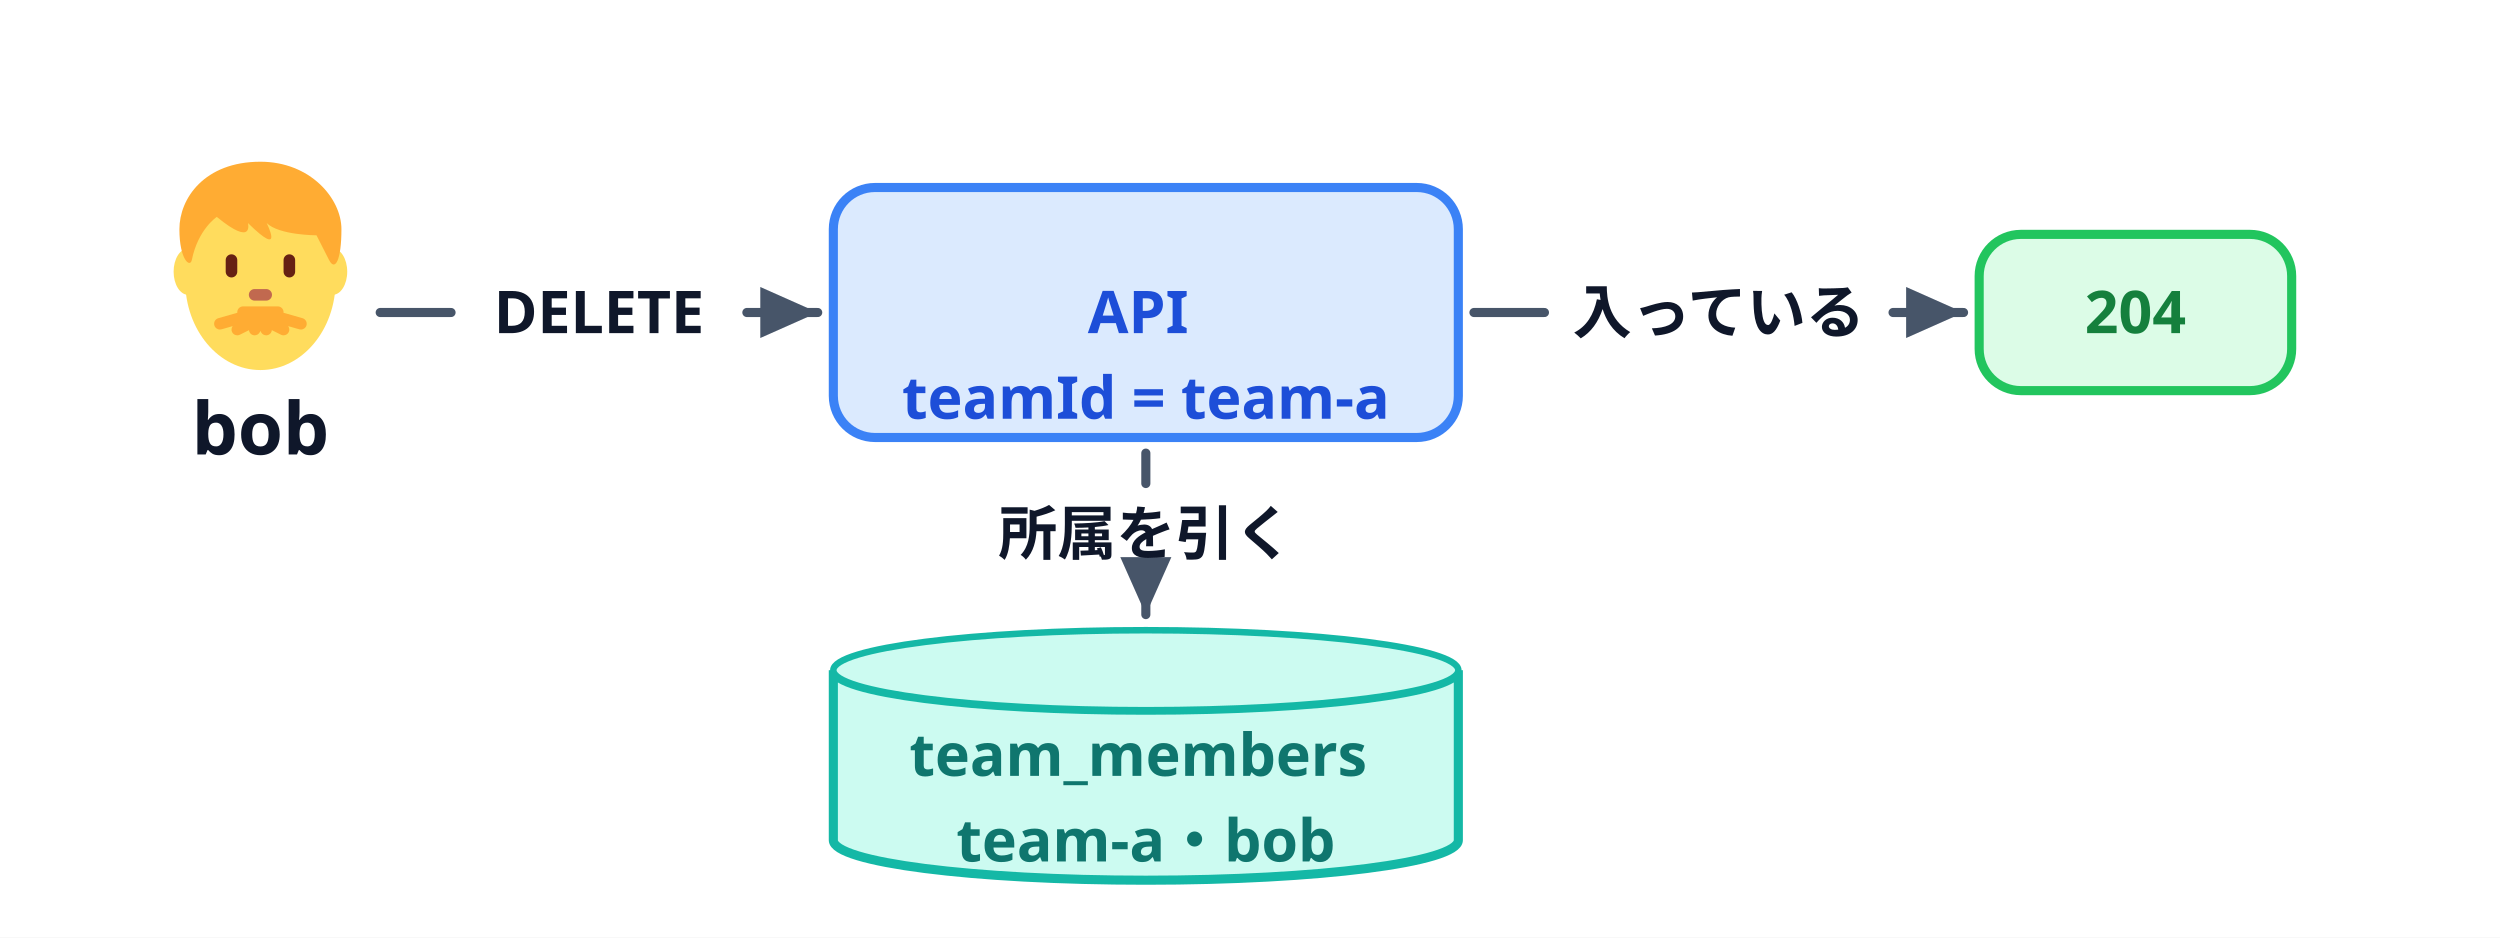
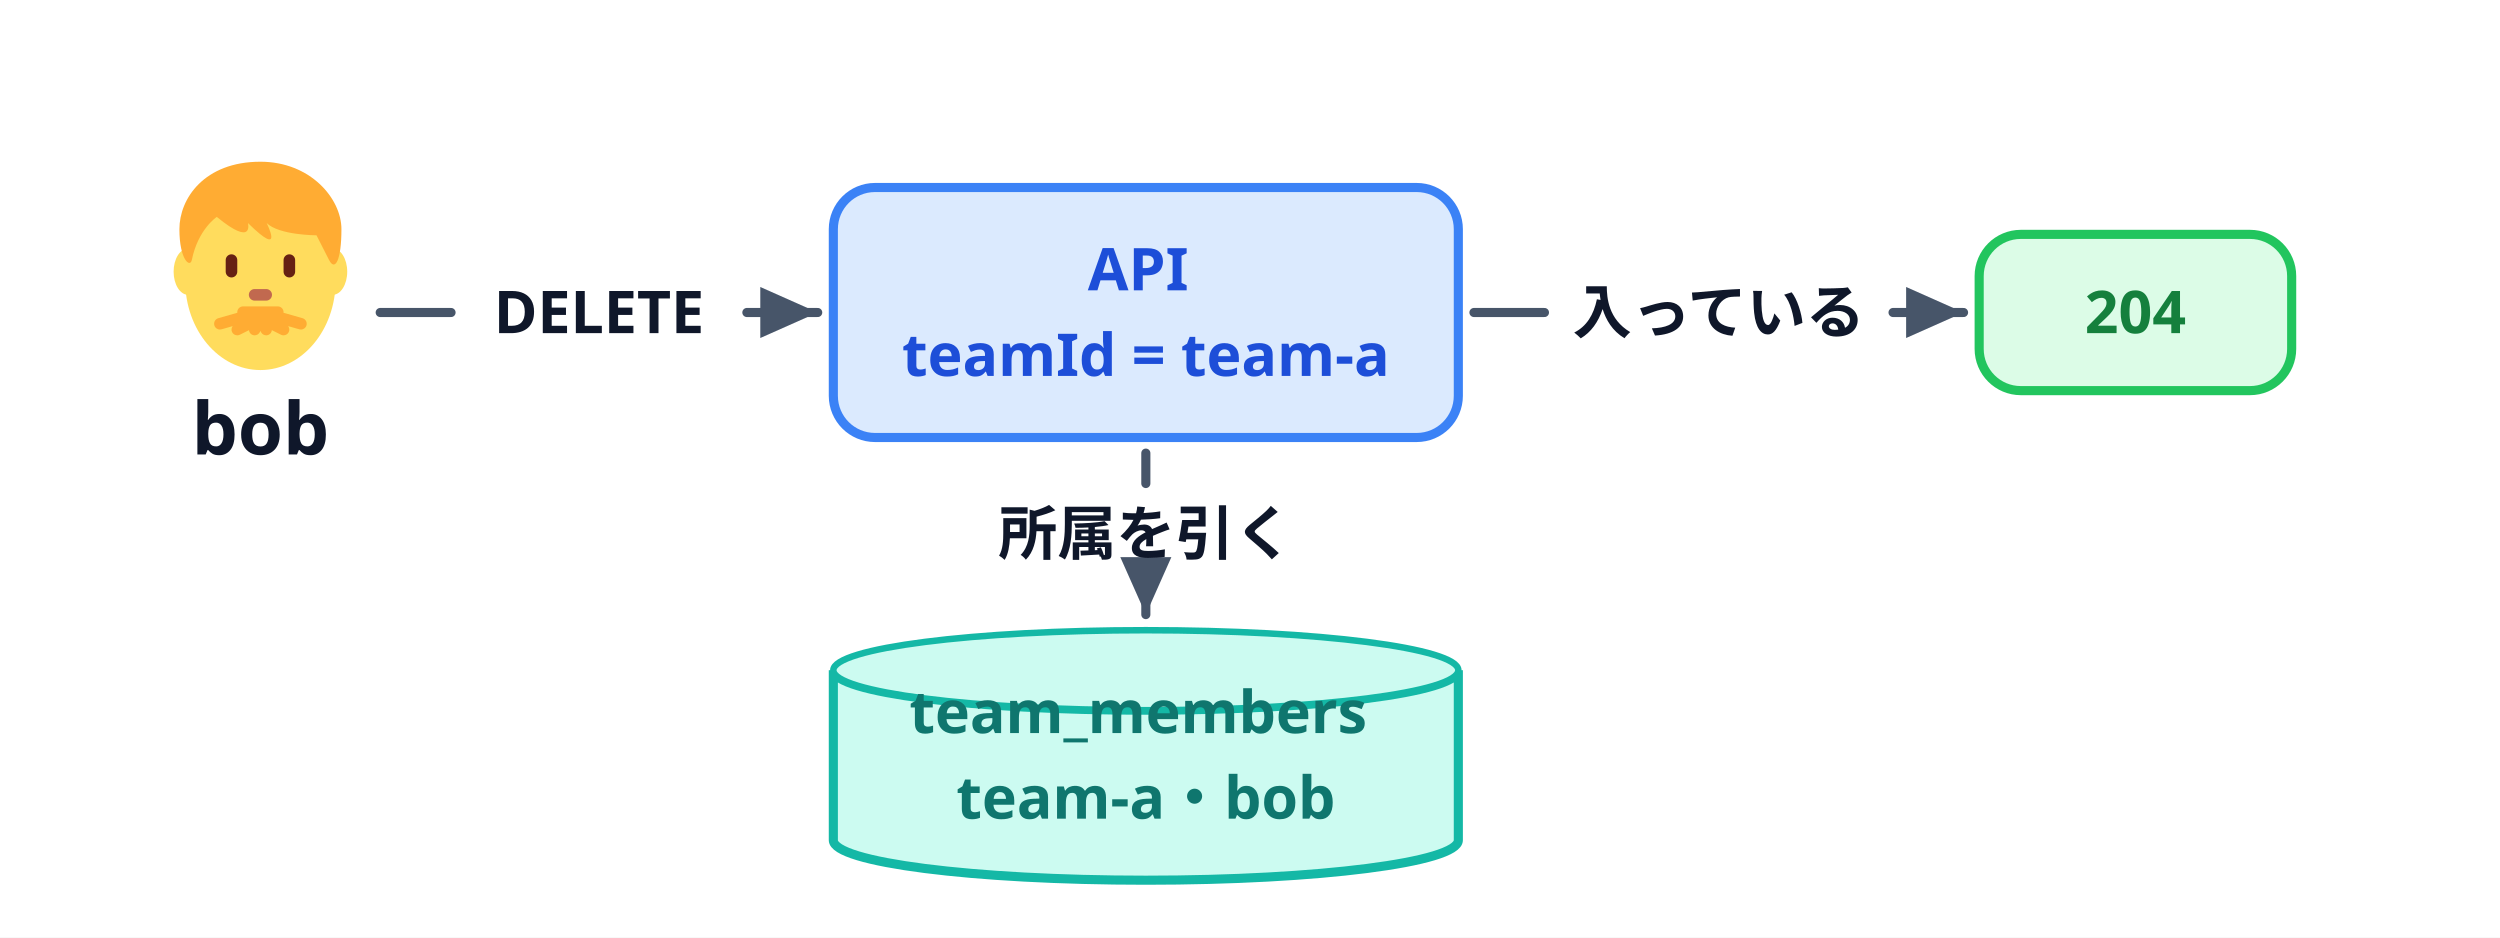
<svg xmlns="http://www.w3.org/2000/svg" width="960" height="360" viewBox="0 0 960 360" font-family="'Hiragino Sans','Noto Sans JP','Yu Gothic','Segoe UI',sans-serif">
  <defs>
    <marker id="aR" viewBox="0 0 10 10" refX="9" refY="5" markerWidth="7" markerHeight="7" orient="auto-start-reverse">
      <path d="M0 1 L9 5 L0 9 z" fill="#475569" />
    </marker>
    <marker id="aRsub" viewBox="0 0 10 10" refX="9" refY="5" markerWidth="7" markerHeight="7" orient="auto-start-reverse">
      <path d="M0 1 L9 5 L0 9 z" fill="#94a3b8" />
    </marker>
  </defs>
  <rect x="0" y="0" width="960" height="360" fill="#ffffff" />
  <svg x="60.0" y="62.1" width="80.0" height="80.0" viewBox="0 0 36 36">
    <path fill="#FFDC5D" d="M8 19c0 2.209-1.119 4-2.5 4S3 21.209 3 19s1.119-4 2.5-4S8 16.791 8 19zm25 0c0 2.209-1.119 4-2.5 4S28 21.209 28 19s1.119-4 2.5-4 2.5 1.791 2.5 4z" />
    <path fill="#FFDC5D" d="M5 20.562c0-8.526 5.82-15.438 13-15.438s13 6.912 13 15.438S25.18 36 18 36 5 29.088 5 20.562z" />
    <path fill="#662113" d="M13 20c-.552 0-1-.447-1-1v-2c0-.552.448-1 1-1s1 .448 1 1v2c0 .553-.448 1-1 1zm10 0c-.553 0-1-.447-1-1v-2c0-.552.447-1 1-1s1 .448 1 1v2c0 .553-.447 1-1 1z" />
    <path fill="#C1694F" d="M19 24h-2c-.552 0-1-.447-1-1s.448-1 1-1h2c.553 0 1 .447 1 1s-.447 1-1 1z" />
    <path fill="#FFAC33" d="M25.274 27.038l-3.294-.941c.003-.034.02-.063.02-.097 0-.553-.447-1-1-1h-6c-.552 0-1 .447-1 1 0 .034.016.063.019.097l-3.294.941c-.531.152-.838.706-.686 1.236.125.44.525.726.961.726.091 0 .184-.013.275-.038l1.931-.552c-.216.293-.274.688-.1 1.037.175.351.528.553.895.553.15 0 .303-.034.446-.105l1.577-.788c.036.326.213.631.529.788.143.071.296.105.446.105.367 0 .72-.202.896-.553l.105-.211.105.211c.176.351.529.553.896.553.15 0 .303-.034.446-.105.315-.157.493-.462.529-.788l1.576.788c.144.071.297.105.447.105.367 0 .72-.202.896-.553.174-.349.116-.744-.1-1.037l1.931.552c.091.025.183.038.275.038.434 0 .835-.286.961-.726.151-.53-.156-1.084-.688-1.236zM18 0c8.615 0 14 6.358 14 11.656 0 5.298-1.077 7.417-2.154 5.298l-2.153-4.238s-6.462 0-8.615-2.12c0 0 3.23 6.358-3.231 0 0 0 1.077 4.239-5.385-1.06 0 0-3.23 2.12-4.308 7.417C5.855 18.423 4 16.954 4 11.656 4 6.357 8.308 0 18 0z" />
  </svg>
  <text x="100" y="174.52" text-anchor="middle" font-size="28.0" fill="#0f172a" font-weight="700">bob</text>
  <rect x="320" y="72" width="240" height="96" rx="16" fill="#dbeafe" stroke="#3b82f6" stroke-width="3.5" />
-   <text x="440" y="127.933" text-anchor="middle" font-size="22.667" fill="#1d4ed8" font-weight="600">
+   <text x="440" y="111.5" text-anchor="middle" font-size="22.667" fill="#1d4ed8" font-weight="600">
    <tspan x="440" dy="0">API</tspan>
    <tspan x="440" dy="32.867">teamId = team-a</tspan>
  </text>
  <path d="M320.0 257.36 A120.0 15.36 0 0 0 560.0 257.36 L560.0 322.64 A120.0 15.36 0 0 1 320.0 322.64 Z" fill="#ccfbf1" stroke="#14b8a6" stroke-width="3.5" />
  <ellipse cx="440.0" cy="257.36" rx="120.0" ry="15.36" fill="#ccfbf1" stroke="#14b8a6" stroke-width="2.5" />
-   <text x="440" y="297.933" text-anchor="middle" font-size="22.667" fill="#0f766e" font-weight="600">
+   <text x="440" y="281.5" text-anchor="middle" font-size="22.667" fill="#0f766e" font-weight="600">
    <tspan x="440" dy="0">team_members</tspan>
    <tspan x="440" dy="32.867">team-a・bob</tspan>
  </text>
  <rect x="760" y="90" width="120" height="60" rx="16" fill="#dcfce7" stroke="#22c55e" stroke-width="3.5" />
  <text x="820" y="127.933" text-anchor="middle" font-size="22.667" fill="#15803d" font-weight="600">204</text>
  <path d="M146.00 120.00 L173.20 120.00" fill="none" stroke="#475569" stroke-width="3.5" stroke-linecap="round" stroke-linejoin="round" />
  <path d="M286.80 120.00 L314.00 120.00" fill="none" stroke="#475569" stroke-width="3.5" stroke-linecap="round" stroke-linejoin="round" marker-end="url(#aR)" />
  <text x="230" y="127.933" text-anchor="middle" font-size="22.667" fill="#0f172a" font-weight="600">DELETE</text>
  <path d="M440.00 174.00 L440.00 185.67" fill="none" stroke="#475569" stroke-width="3.5" stroke-linecap="round" stroke-linejoin="round" />
  <path d="M440.00 224.33 L440.00 236.00" fill="none" stroke="#475569" stroke-width="3.5" stroke-linecap="round" stroke-linejoin="round" marker-end="url(#aR)" />
  <text x="440" y="212.933" text-anchor="middle" font-size="22.667" fill="#0f172a" font-weight="600">所属を引く</text>
  <path d="M566.00 120.00 L593.07 120.00" fill="none" stroke="#475569" stroke-width="3.5" stroke-linecap="round" stroke-linejoin="round" />
  <path d="M726.93 120.00 L754.00 120.00" fill="none" stroke="#475569" stroke-width="3.5" stroke-linecap="round" stroke-linejoin="round" marker-end="url(#aR)" />
  <text x="660" y="127.933" text-anchor="middle" font-size="22.667" fill="#0f172a" font-weight="600">入っている</text>
</svg>
